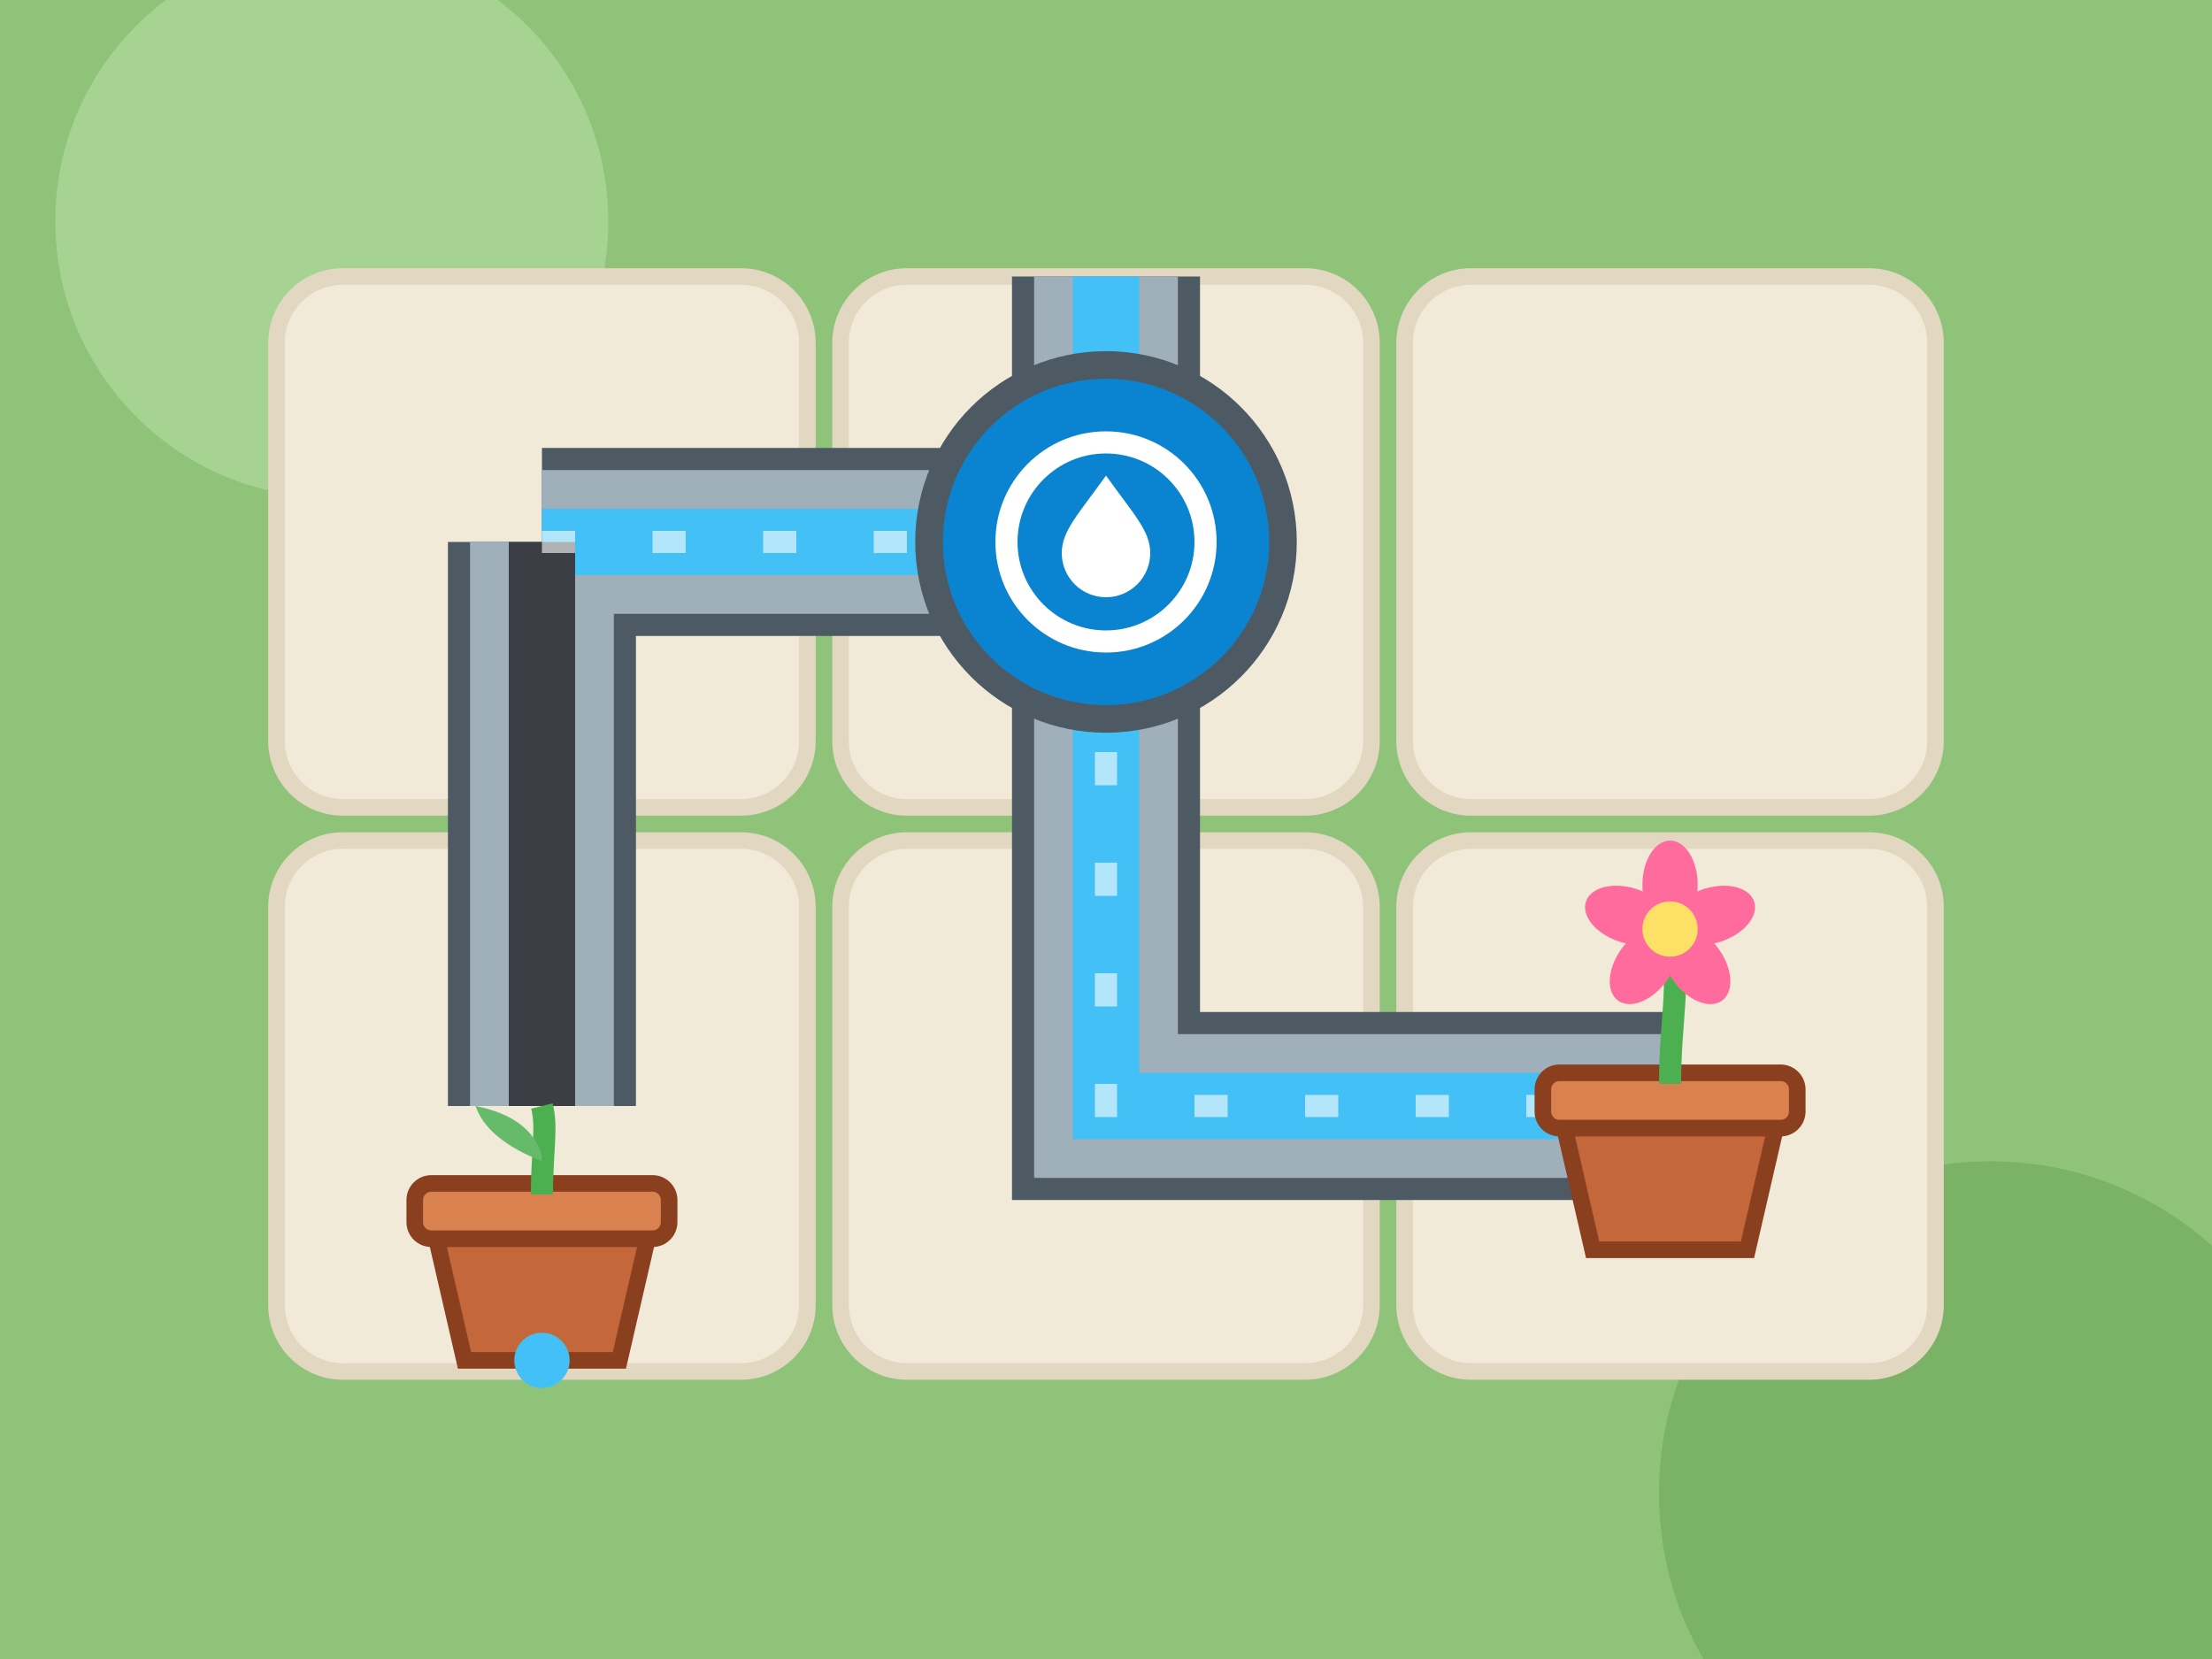
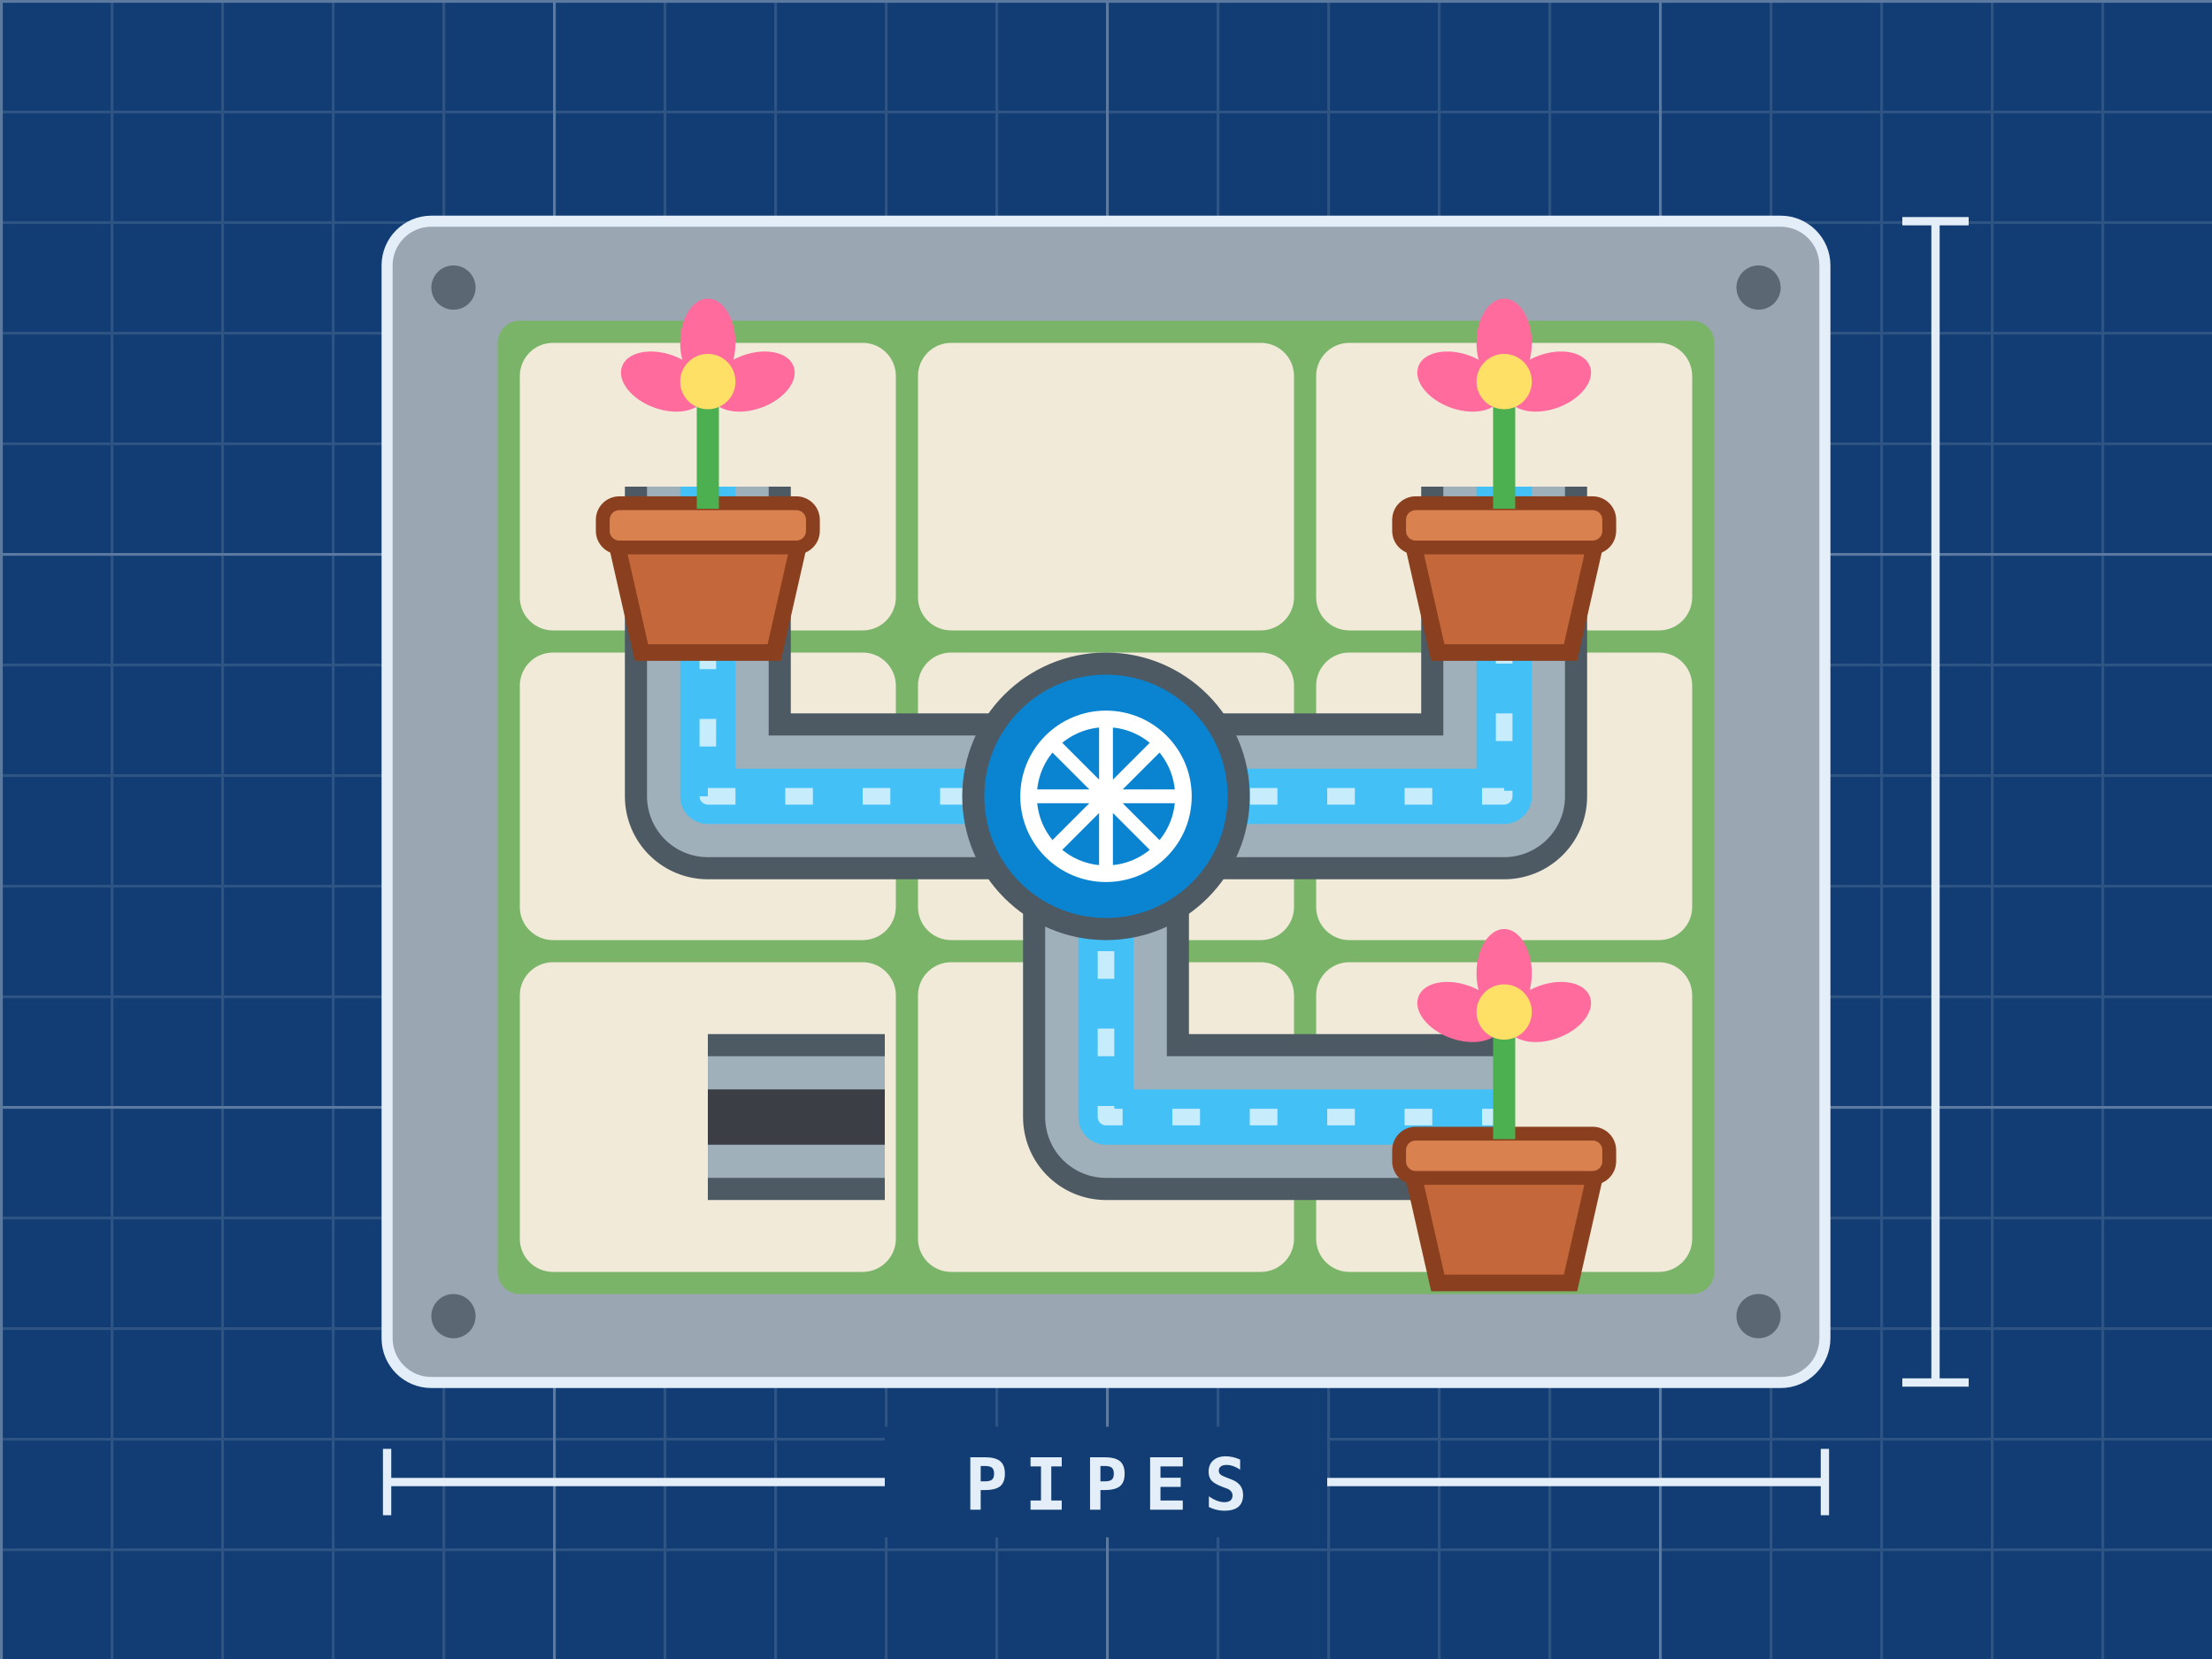
<svg xmlns="http://www.w3.org/2000/svg" viewBox="0 0 400 300">
-   <rect width="400" height="300" fill="#8fc37a" />
-   <circle cx="60" cy="40" r="50" fill="#a6d391" />
-   <circle cx="360" cy="270" r="60" fill="#7ab366" />
-   <g fill="#f1ead9" stroke="#e2d7c0" stroke-width="3">
-     <rect x="50" y="50" width="96" height="96" rx="12" />
-     <rect x="152" y="50" width="96" height="96" rx="12" />
-     <rect x="254" y="50" width="96" height="96" rx="12" />
-     <rect x="50" y="152" width="96" height="96" rx="12" />
-     <rect x="152" y="152" width="96" height="96" rx="12" />
-     <rect x="254" y="152" width="96" height="96" rx="12" />
+   <defs>
+     <pattern id="g" width="20" height="20" patternUnits="userSpaceOnUse">
+       <path d="M20 0H0V20" fill="none" stroke="#fff" stroke-opacity=".12" />
+     </pattern>
+     <pattern id="G" width="100" height="100" patternUnits="userSpaceOnUse">
+       <path d="M100 0H0V100" fill="none" stroke="#fff" stroke-opacity=".22" />
+     </pattern>
+     <g id="pl">
+       <path d="M-17 0h34l-5 22h-24z" fill="#c4683c" stroke="#8a3f1e" stroke-width="3" />
+       <rect x="-19" y="-5" width="38" height="8" rx="3" fill="#d9814f" stroke="#8a3f1e" stroke-width="2.5" />
+       <path d="M0-4V-24" stroke="#4caf50" stroke-width="4" />
+       <g fill="#ff6b9d">
+         <ellipse cx="0" cy="-34" rx="5" ry="8" />
+         <ellipse cx="-8" cy="-27" rx="5" ry="8" transform="rotate(-70 -8 -27)" />
+         <ellipse cx="8" cy="-27" rx="5" ry="8" transform="rotate(70 8 -27)" />
+       </g>
+       <circle cy="-27" r="5" fill="#ffe066" />
+     </g>
+   </defs>
+   <rect width="400" height="300" fill="#123d74" />
+   <rect width="400" height="300" fill="url(#g)" />
+   <rect width="400" height="300" fill="url(#G)" />
+   <rect x="70" y="40" width="260" height="210" rx="8" fill="#9aa6b1" stroke="#e4eef8" stroke-width="2" />
+   <g fill="#5b6773">
+     <circle cx="82" cy="52" r="4" />
+     <circle cx="318" cy="52" r="4" />
+     <circle cx="82" cy="238" r="4" />
+     <circle cx="318" cy="238" r="4" />
  </g>
-   <g fill="none" stroke-linecap="butt">
-     <path d="M98 98h102v102h102M200 98v-48M98 98v102" stroke="#4d5a63" stroke-width="34" />
-     <path d="M98 98h102v102h102M200 98v-48M98 98v102" stroke="#9fb0bb" stroke-width="26" />
-     <path d="M98 98h102v102h102M200 98v-48" stroke="#43c0f6" stroke-width="12" />
-     <path d="M98 98v102" stroke="#3b3f45" stroke-width="12" />
-     <path d="M98 98h102v102h102" stroke="#fff" stroke-opacity=".6" stroke-width="4" stroke-dasharray="6 14" />
+   <rect x="90" y="58" width="220" height="176" rx="4" fill="#79b469" />
+   <g fill="#f1ead9">
+     <rect x="94" y="62" width="68" height="52" rx="6" />
+     <rect x="166" y="62" width="68" height="52" rx="6" />
+     <rect x="238" y="62" width="68" height="52" rx="6" />
+     <rect x="94" y="118" width="68" height="52" rx="6" />
+     <rect x="166" y="118" width="68" height="52" rx="6" />
+     <rect x="238" y="118" width="68" height="52" rx="6" />
+     <rect x="94" y="174" width="68" height="56" rx="6" />
+     <rect x="166" y="174" width="68" height="56" rx="6" />
+     <rect x="238" y="174" width="68" height="56" rx="6" />
  </g>
-   <circle cx="200" cy="98" r="32" fill="#0a84d0" stroke="#4d5a63" stroke-width="5" />
-   <circle cx="200" cy="98" r="18" fill="none" stroke="#fff" stroke-width="4" />
-   <path d="M200 86c5 7 8 10 8 14a8 8 0 0 1-16 0c0-4 3-7 8-14z" fill="#fff" />
-   <g transform="translate(302 200)">
-     <path d="M-20 0h40l-6 26h-28z" fill="#c4683c" stroke="#8a3f1e" stroke-width="3" />
-     <rect x="-23" y="-6" width="46" height="10" rx="3" fill="#d9814f" stroke="#8a3f1e" stroke-width="3" />
-     <path d="M0 -4C0 -16 2 -22 0 -30" stroke="#4caf50" stroke-width="4" fill="none" />
-     <g fill="#ff6b9d">
-       <ellipse cx="0" cy="-40" rx="5" ry="8" />
-       <ellipse cx="0" cy="-40" rx="5" ry="8" transform="rotate(72 0 -32)" />
-       <ellipse cx="0" cy="-40" rx="5" ry="8" transform="rotate(144 0 -32)" />
-       <ellipse cx="0" cy="-40" rx="5" ry="8" transform="rotate(216 0 -32)" />
-       <ellipse cx="0" cy="-40" rx="5" ry="8" transform="rotate(288 0 -32)" />
-     </g>
-     <circle cx="0" cy="-32" r="5" fill="#ffe066" />
+   <g fill="none" stroke-linejoin="round">
+     <path d="M128 88V144H272V88M200 144V202H272" stroke="#4d5a63" stroke-width="30" />
+     <path d="M128 88V144H272V88M200 144V202H272" stroke="#9fb0bb" stroke-width="22" />
+     <path d="M128 88V144H272V88M200 144V202H272" stroke="#43c0f6" stroke-width="10" />
+     <path d="M128 88V144H272V88M200 144V202H272" stroke="#fff" stroke-opacity=".7" stroke-width="3" stroke-dasharray="5 9" />
  </g>
-   <g transform="translate(98 220)">
-     <path d="M-20 0h40l-6 26h-28z" fill="#c4683c" stroke="#8a3f1e" stroke-width="3" />
-     <rect x="-23" y="-6" width="46" height="10" rx="3" fill="#d9814f" stroke="#8a3f1e" stroke-width="3" />
-     <path d="M0 -4C0 -12 1 -16 0 -20" stroke="#4caf50" stroke-width="4" fill="none" />
-     <path d="M0 -10q-10-4-12-10q10 2 12 9z" fill="#66bb6a" />
+   <path d="M128 202H160" stroke="#4d5a63" stroke-width="30" />
+   <path d="M128 202H160" stroke="#9fb0bb" stroke-width="22" />
+   <path d="M128 202H160" stroke="#3b3f45" stroke-width="10" />
+   <g transform="translate(200 144)">
+     <circle r="24" fill="#0a84d0" stroke="#4d5a63" stroke-width="4" />
+     <circle r="14" fill="none" stroke="#fff" stroke-width="3" />
+     <path d="M0-14V14M-14 0H14M-10-10L10 10M10-10L-10 10" stroke="#fff" stroke-width="2.5" />
  </g>
-   <circle cx="98" cy="246" r="5" fill="#43c0f6" />
+   <use href="#pl" x="128" y="96" />
+   <use href="#pl" x="272" y="96" />
+   <use href="#pl" x="272" y="210" />
+   <g stroke="#e4eef8" stroke-width="1.5" fill="none">
+     <path d="M70 268H330M70 262V274M330 262V274" />
+     <path d="M350 40V250M344 40H356M344 250H356" />
+   </g>
+   <rect x="160" y="258" width="80" height="20" fill="#123d74" />
+   <text x="200" y="273" text-anchor="middle" font-family="monospace" font-weight="700" font-size="13" fill="#e4eef8" letter-spacing="3">PIPES</text>
</svg>
